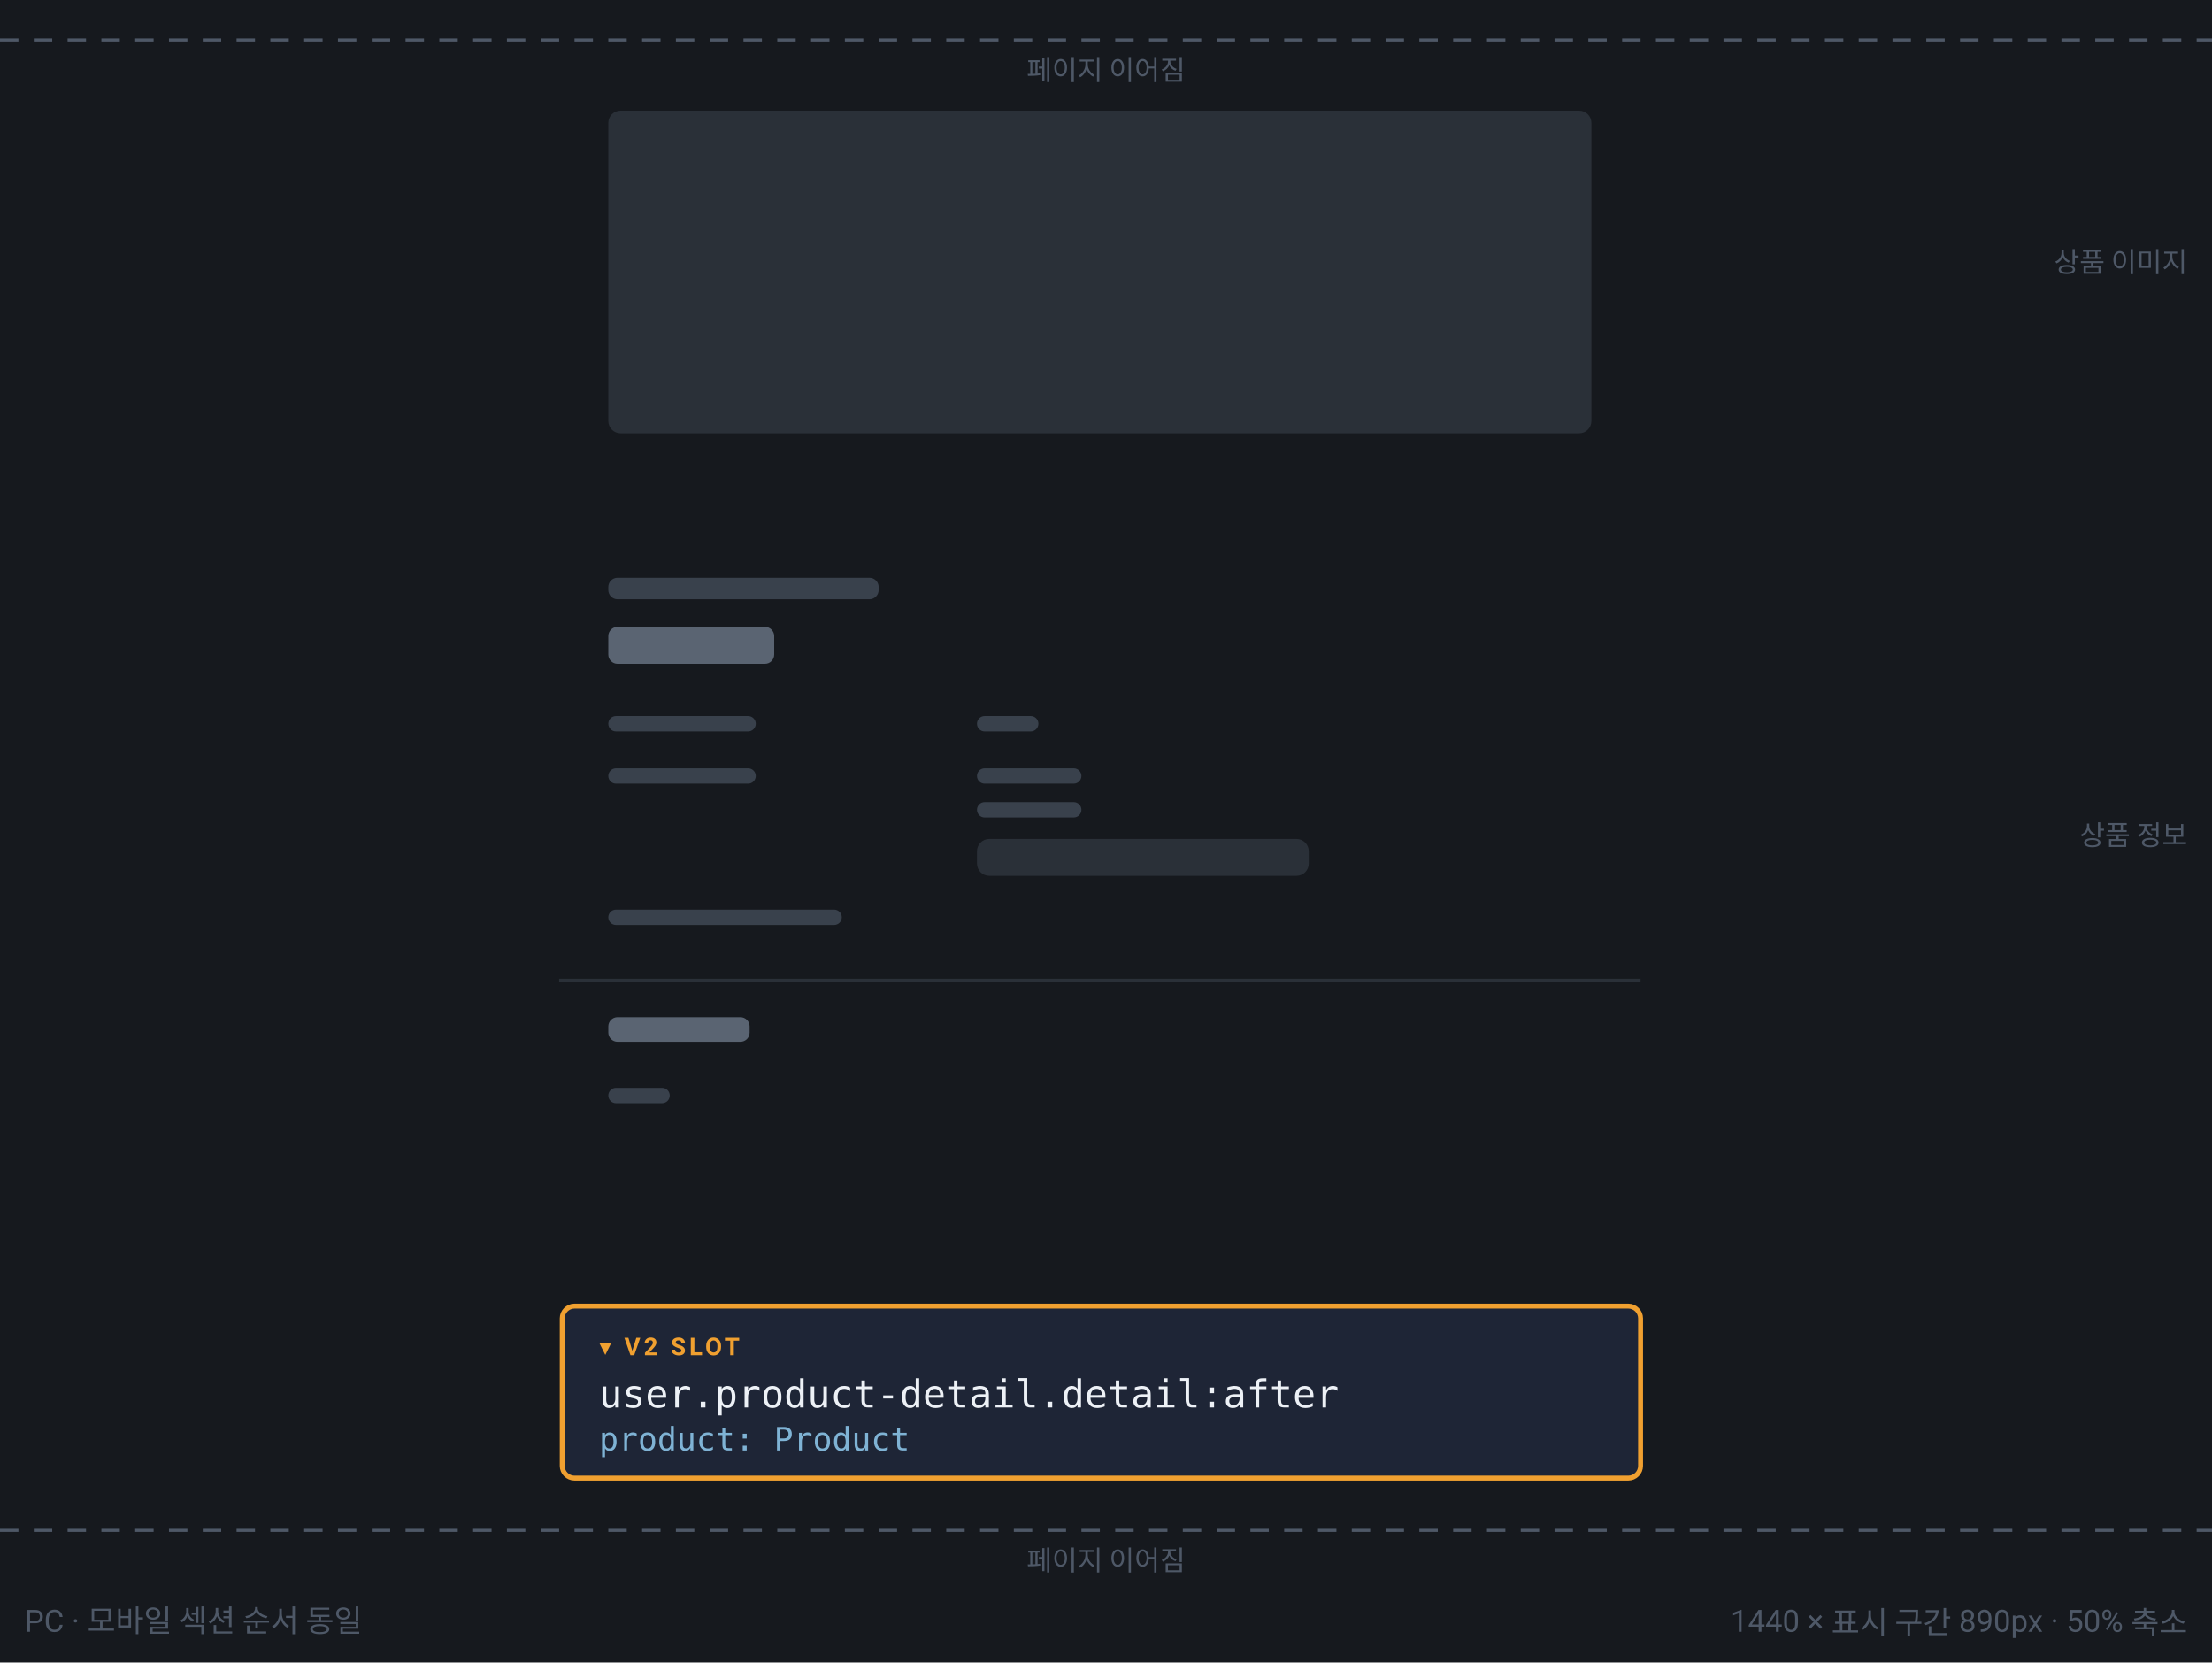
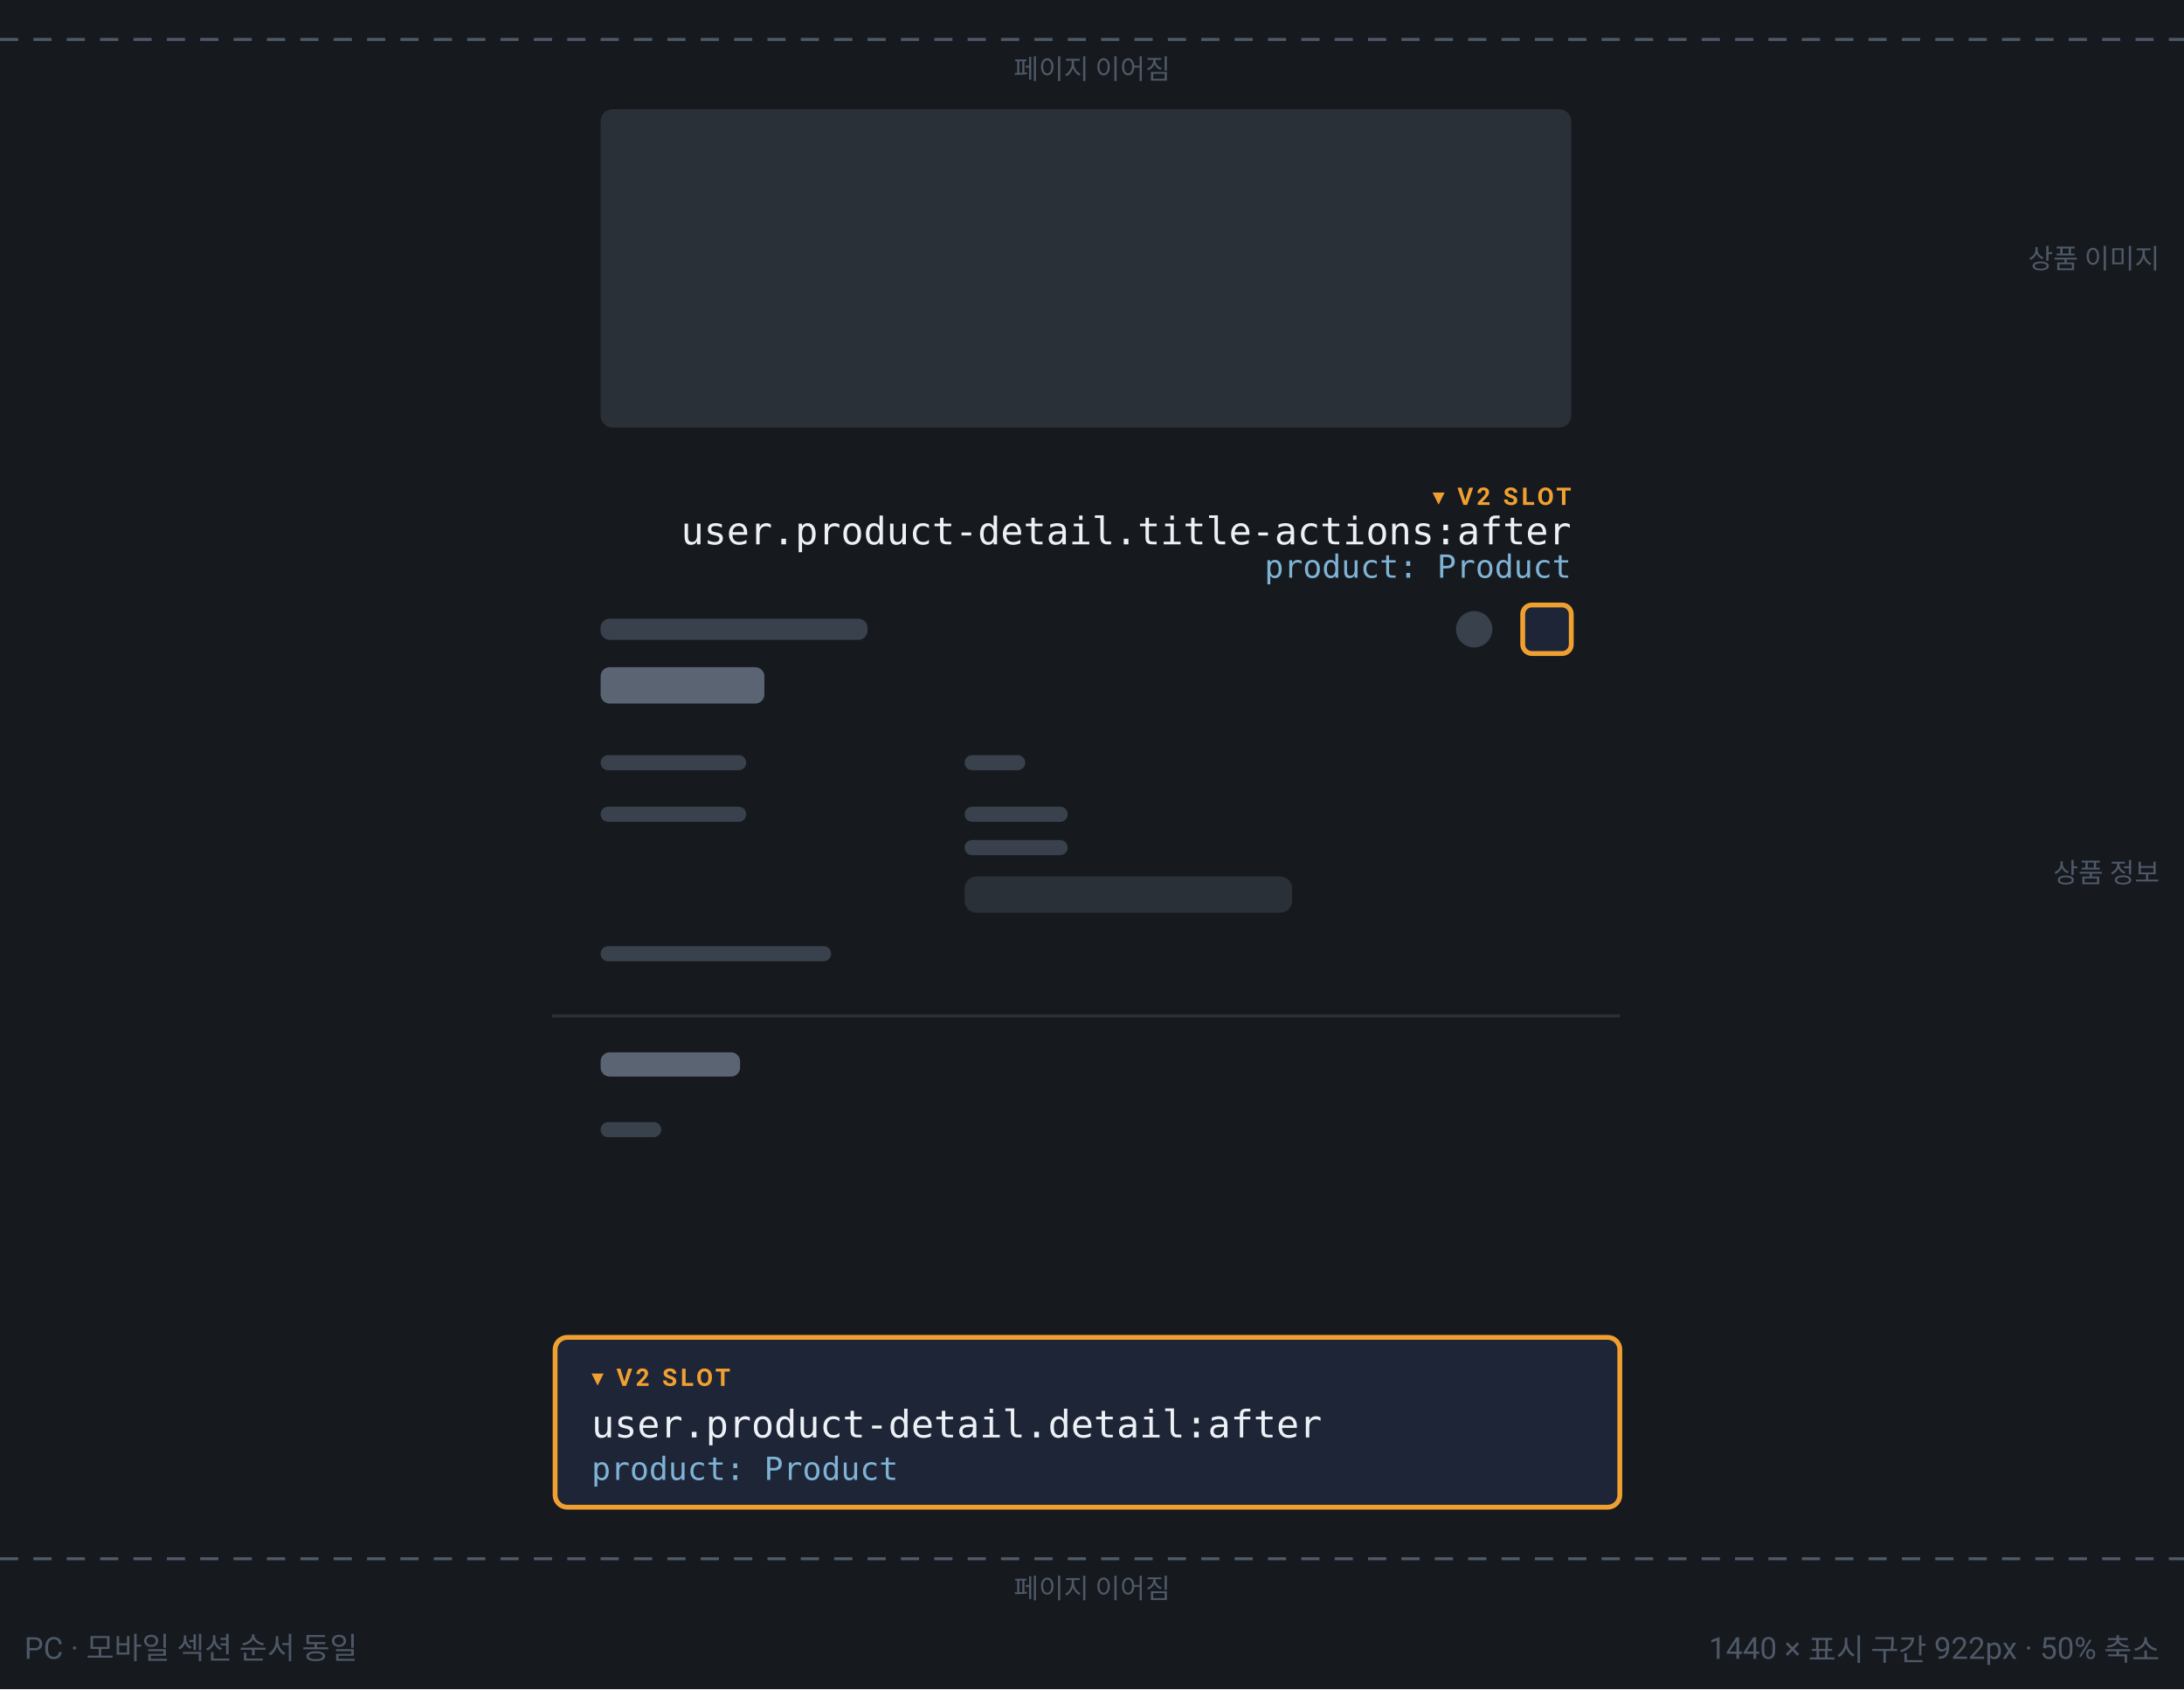
- <svg xmlns="http://www.w3.org/2000/svg" viewBox="0 0 720 541" width="720" height="541" role="img" aria-label="상품 상세 페이지의 섹션 구성과 슬롯 자리">
-   <rect x="0" y="0" width="720" height="541" rx="0" fill="#16191E" />
-   <text x="8" y="531" fill="#4E5867" font-family="ui-sans-serif, -apple-system, 'Segoe UI', Roboto, sans-serif" font-size="10">PC · 모바일 섹션 순서 동일</text>
-   <text x="712" y="531" fill="#4E5867" font-family="ui-sans-serif, -apple-system, 'Segoe UI', Roboto, sans-serif" font-size="10" text-anchor="end">1440 × 표시 구간 890px · 50% 축소</text>
+ <svg xmlns="http://www.w3.org/2000/svg" viewBox="0 0 720 557" width="720" height="557" role="img" aria-label="상품 상세 페이지의 섹션 구성과 슬롯 자리">
+   <rect x="0" y="0" width="720" height="557" rx="0" fill="#16191E" />
+   <text x="8" y="547" fill="#4E5867" font-family="ui-sans-serif, -apple-system, 'Segoe UI', Roboto, sans-serif" font-size="10">PC · 모바일 섹션 순서 동일</text>
+   <text x="712" y="547" fill="#4E5867" font-family="ui-sans-serif, -apple-system, 'Segoe UI', Roboto, sans-serif" font-size="10" text-anchor="end">1440 × 표시 구간 922px · 50% 축소</text>
  <line x1="0" y1="13" x2="720" y2="13" stroke="#4E5867" stroke-width="1" stroke-dasharray="6 5" />
  <text x="360" y="26" fill="#4E5867" font-family="ui-sans-serif, -apple-system, 'Segoe UI', Roboto, sans-serif" font-size="9" text-anchor="middle">페이지 이어짐</text>
  <rect x="198" y="36" width="320" height="105" rx="4" fill="#2A3038" />
  <text x="712" y="88.5" fill="#4E5867" font-family="ui-sans-serif, -apple-system, 'Segoe UI', Roboto, sans-serif" font-size="9" text-anchor="end">상품 이미지</text>
-   <rect x="198" y="188" width="88" height="7" rx="3" fill="#39414C" />
-   <rect x="198" y="204" width="54" height="12" rx="3" fill="#5A6472" />
-   <rect x="198" y="233" width="48" height="5" rx="2.5" fill="#39414C" />
-   <rect x="318" y="233" width="20" height="5" rx="2.5" fill="#39414C" />
-   <rect x="198" y="250" width="48" height="5" rx="2.5" fill="#39414C" />
-   <rect x="318" y="250" width="34" height="5" rx="2.5" fill="#39414C" />
-   <rect x="318" y="261" width="34" height="5" rx="2.5" fill="#39414C" />
-   <rect x="318" y="273" width="108" height="12" rx="4" fill="#2A3038" />
-   <rect x="198" y="296" width="76" height="5" rx="2.5" fill="#39414C" />
-   <line x1="182" y1="319" x2="534" y2="319" stroke="#2A3038" stroke-width="1" />
-   <rect x="198" y="331" width="46" height="8" rx="3" fill="#5A6472" />
-   <rect x="198" y="354" width="20" height="5" rx="2.5" fill="#39414C" />
-   <text x="712" y="275" fill="#4E5867" font-family="ui-sans-serif, -apple-system, 'Segoe UI', Roboto, sans-serif" font-size="9" text-anchor="end">상품 정보</text>
-   <rect x="183" y="425" width="351" height="56" rx="4" fill="#1E2536" stroke="#F0A030" stroke-width="1.6" />
-   <text x="195" y="441" fill="#F0A030" font-family="ui-sans-serif, -apple-system, 'Segoe UI', Roboto, sans-serif" font-size="8" font-weight="700" letter-spacing="1.1">▾ V2 SLOT</text>
-   <text x="195" y="458" fill="#EDF1F6" font-family="ui-monospace, SFMono-Regular, Menlo, Consolas, monospace" font-size="12.5">user.product-detail.detail:after</text>
-   <text x="195" y="472" fill="#7FB3D5" font-family="ui-monospace, SFMono-Regular, Menlo, Consolas, monospace" font-size="10.5">product: Product</text>
-   <line x1="0" y1="498" x2="720" y2="498" stroke="#4E5867" stroke-width="1" stroke-dasharray="6 5" />
-   <text x="360" y="511" fill="#4E5867" font-family="ui-sans-serif, -apple-system, 'Segoe UI', Roboto, sans-serif" font-size="9" text-anchor="middle">페이지 이어짐</text>
+   <rect x="198" y="204" width="88" height="7" rx="3" fill="#39414C" />
+   <circle cx="486" cy="207.5" r="6" fill="#39414C" />
+   <rect x="502" y="199.5" width="16" height="16" rx="3" fill="#1E2536" stroke="#F0A030" stroke-width="1.6" />
+   <text x="518" y="166.5" fill="#F0A030" font-family="ui-sans-serif, -apple-system, 'Segoe UI', Roboto, sans-serif" font-size="8" text-anchor="end" font-weight="700" letter-spacing="1.1">▾ V2 SLOT</text>
+   <text x="518" y="179.5" fill="#EDF1F6" font-family="ui-monospace, SFMono-Regular, Menlo, Consolas, monospace" font-size="12.5" text-anchor="end">user.product-detail.title-actions:after</text>
+   <text x="518" y="190.5" fill="#7FB3D5" font-family="ui-monospace, SFMono-Regular, Menlo, Consolas, monospace" font-size="10.5" text-anchor="end">product: Product</text>
+   <rect x="198" y="220" width="54" height="12" rx="3" fill="#5A6472" />
+   <rect x="198" y="249" width="48" height="5" rx="2.5" fill="#39414C" />
+   <rect x="318" y="249" width="20" height="5" rx="2.5" fill="#39414C" />
+   <rect x="198" y="266" width="48" height="5" rx="2.5" fill="#39414C" />
+   <rect x="318" y="266" width="34" height="5" rx="2.5" fill="#39414C" />
+   <rect x="318" y="277" width="34" height="5" rx="2.5" fill="#39414C" />
+   <rect x="318" y="289" width="108" height="12" rx="4" fill="#2A3038" />
+   <rect x="198" y="312" width="76" height="5" rx="2.5" fill="#39414C" />
+   <line x1="182" y1="335" x2="534" y2="335" stroke="#2A3038" stroke-width="1" />
+   <rect x="198" y="347" width="46" height="8" rx="3" fill="#5A6472" />
+   <rect x="198" y="370" width="20" height="5" rx="2.5" fill="#39414C" />
+   <text x="712" y="291" fill="#4E5867" font-family="ui-sans-serif, -apple-system, 'Segoe UI', Roboto, sans-serif" font-size="9" text-anchor="end">상품 정보</text>
+   <rect x="183" y="441" width="351" height="56" rx="4" fill="#1E2536" stroke="#F0A030" stroke-width="1.6" />
+   <text x="195" y="457" fill="#F0A030" font-family="ui-sans-serif, -apple-system, 'Segoe UI', Roboto, sans-serif" font-size="8" font-weight="700" letter-spacing="1.1">▾ V2 SLOT</text>
+   <text x="195" y="474" fill="#EDF1F6" font-family="ui-monospace, SFMono-Regular, Menlo, Consolas, monospace" font-size="12.5">user.product-detail.detail:after</text>
+   <text x="195" y="488" fill="#7FB3D5" font-family="ui-monospace, SFMono-Regular, Menlo, Consolas, monospace" font-size="10.5">product: Product</text>
+   <line x1="0" y1="514" x2="720" y2="514" stroke="#4E5867" stroke-width="1" stroke-dasharray="6 5" />
+   <text x="360" y="527" fill="#4E5867" font-family="ui-sans-serif, -apple-system, 'Segoe UI', Roboto, sans-serif" font-size="9" text-anchor="middle">페이지 이어짐</text>
</svg>
